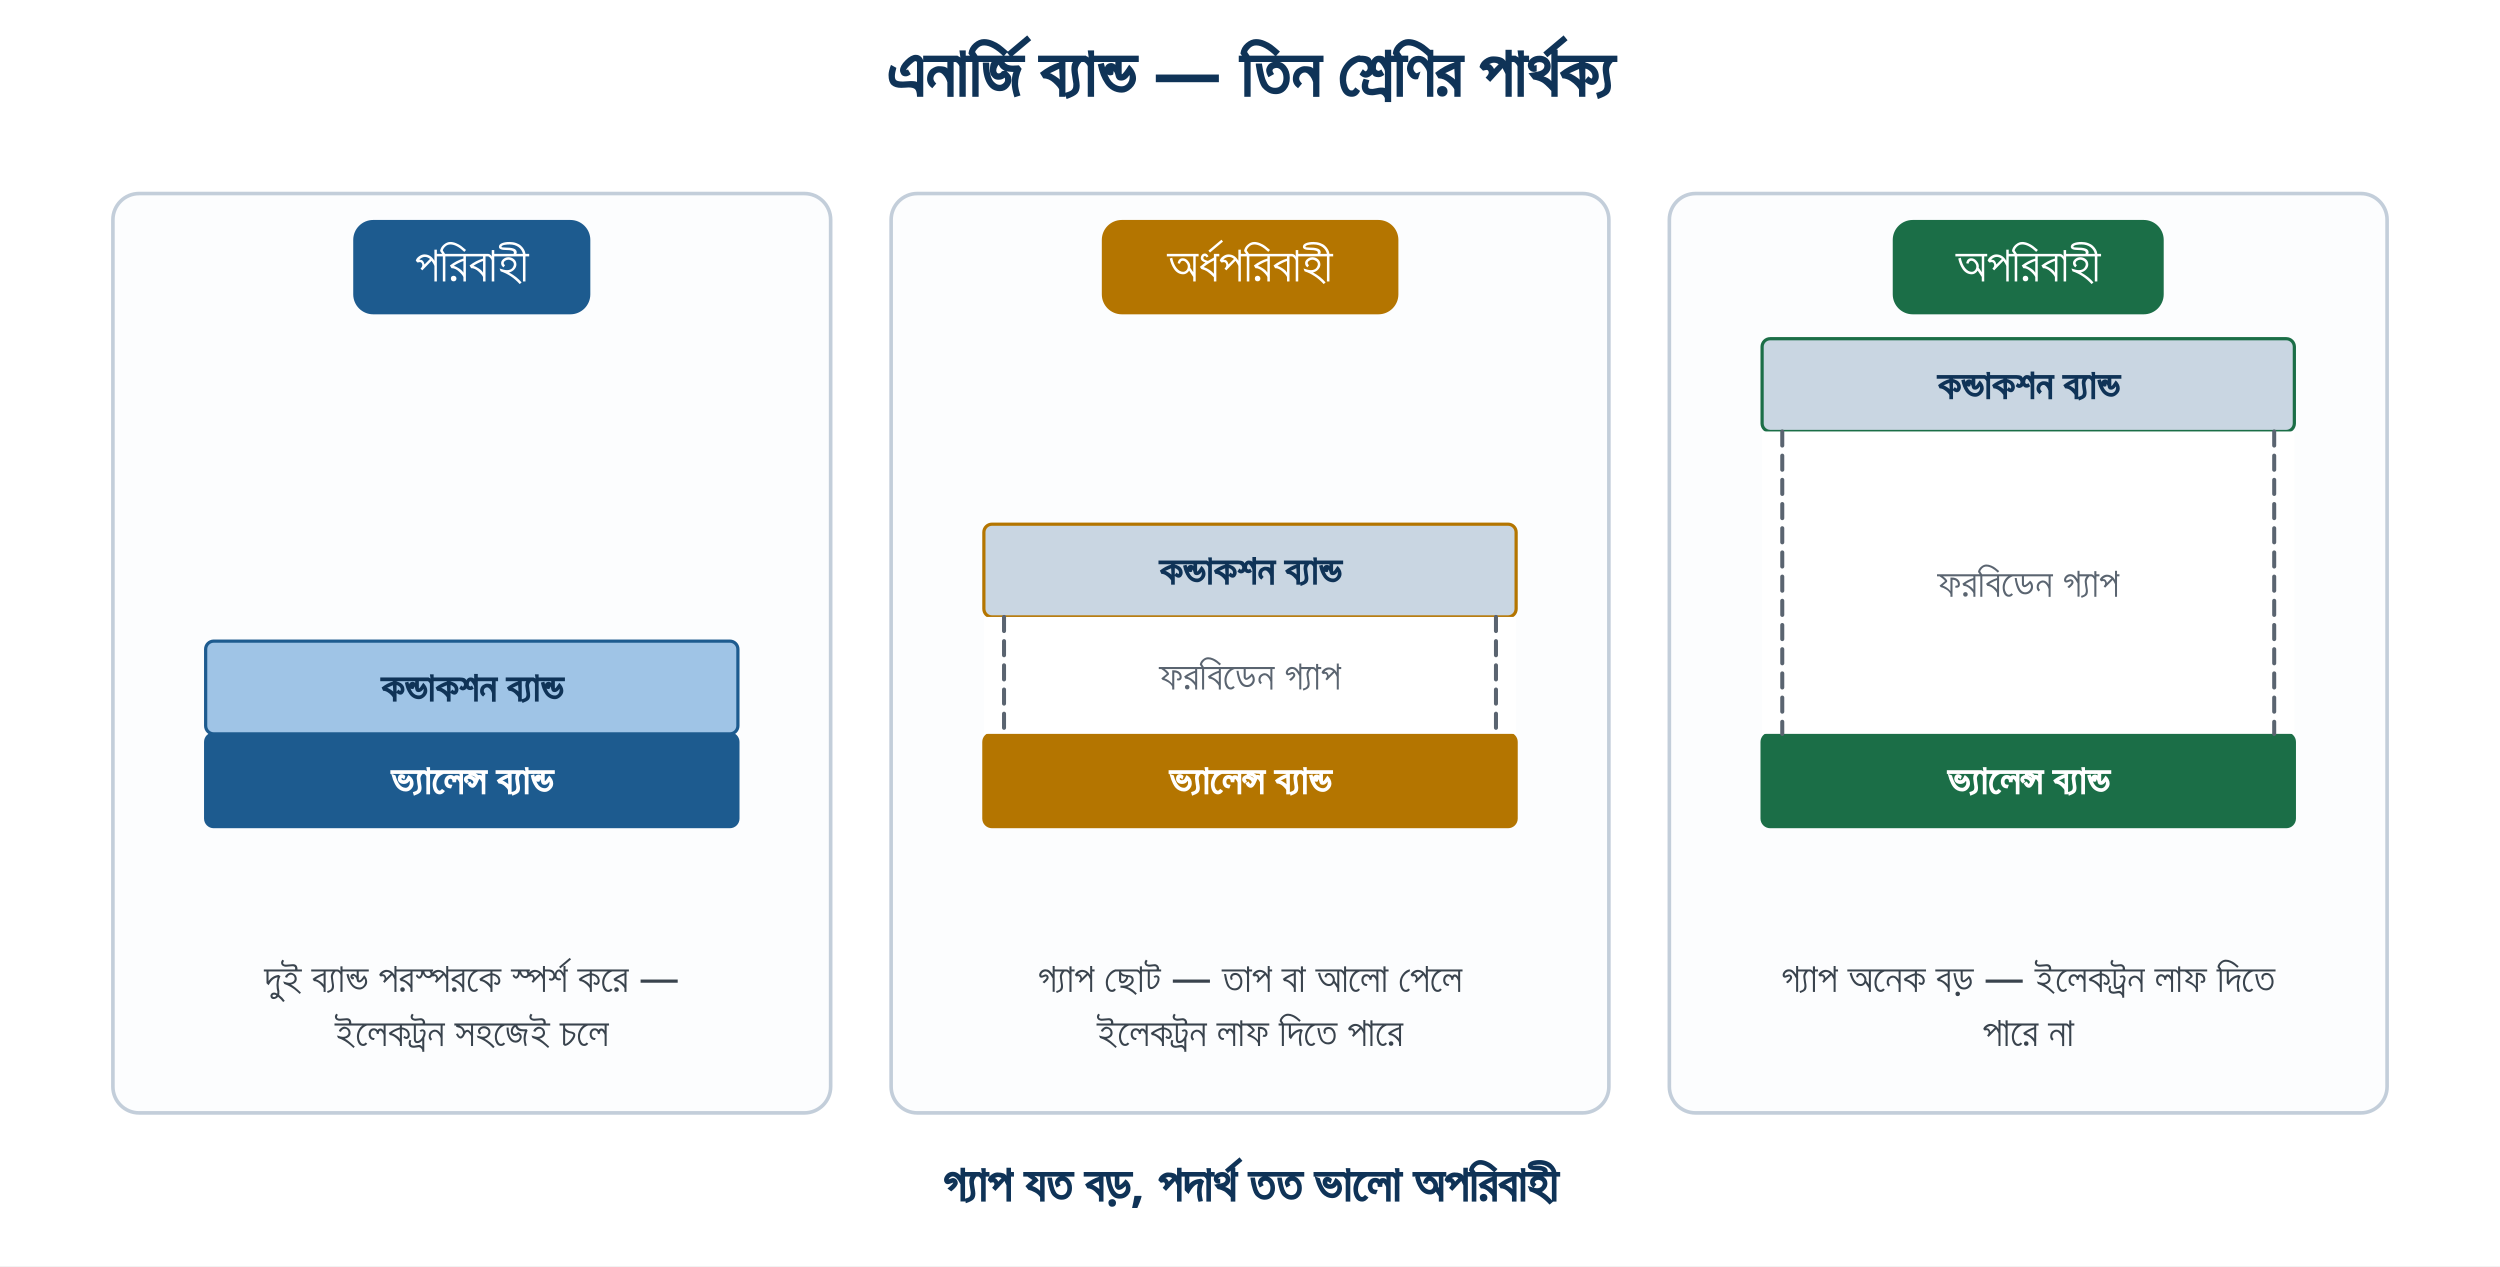
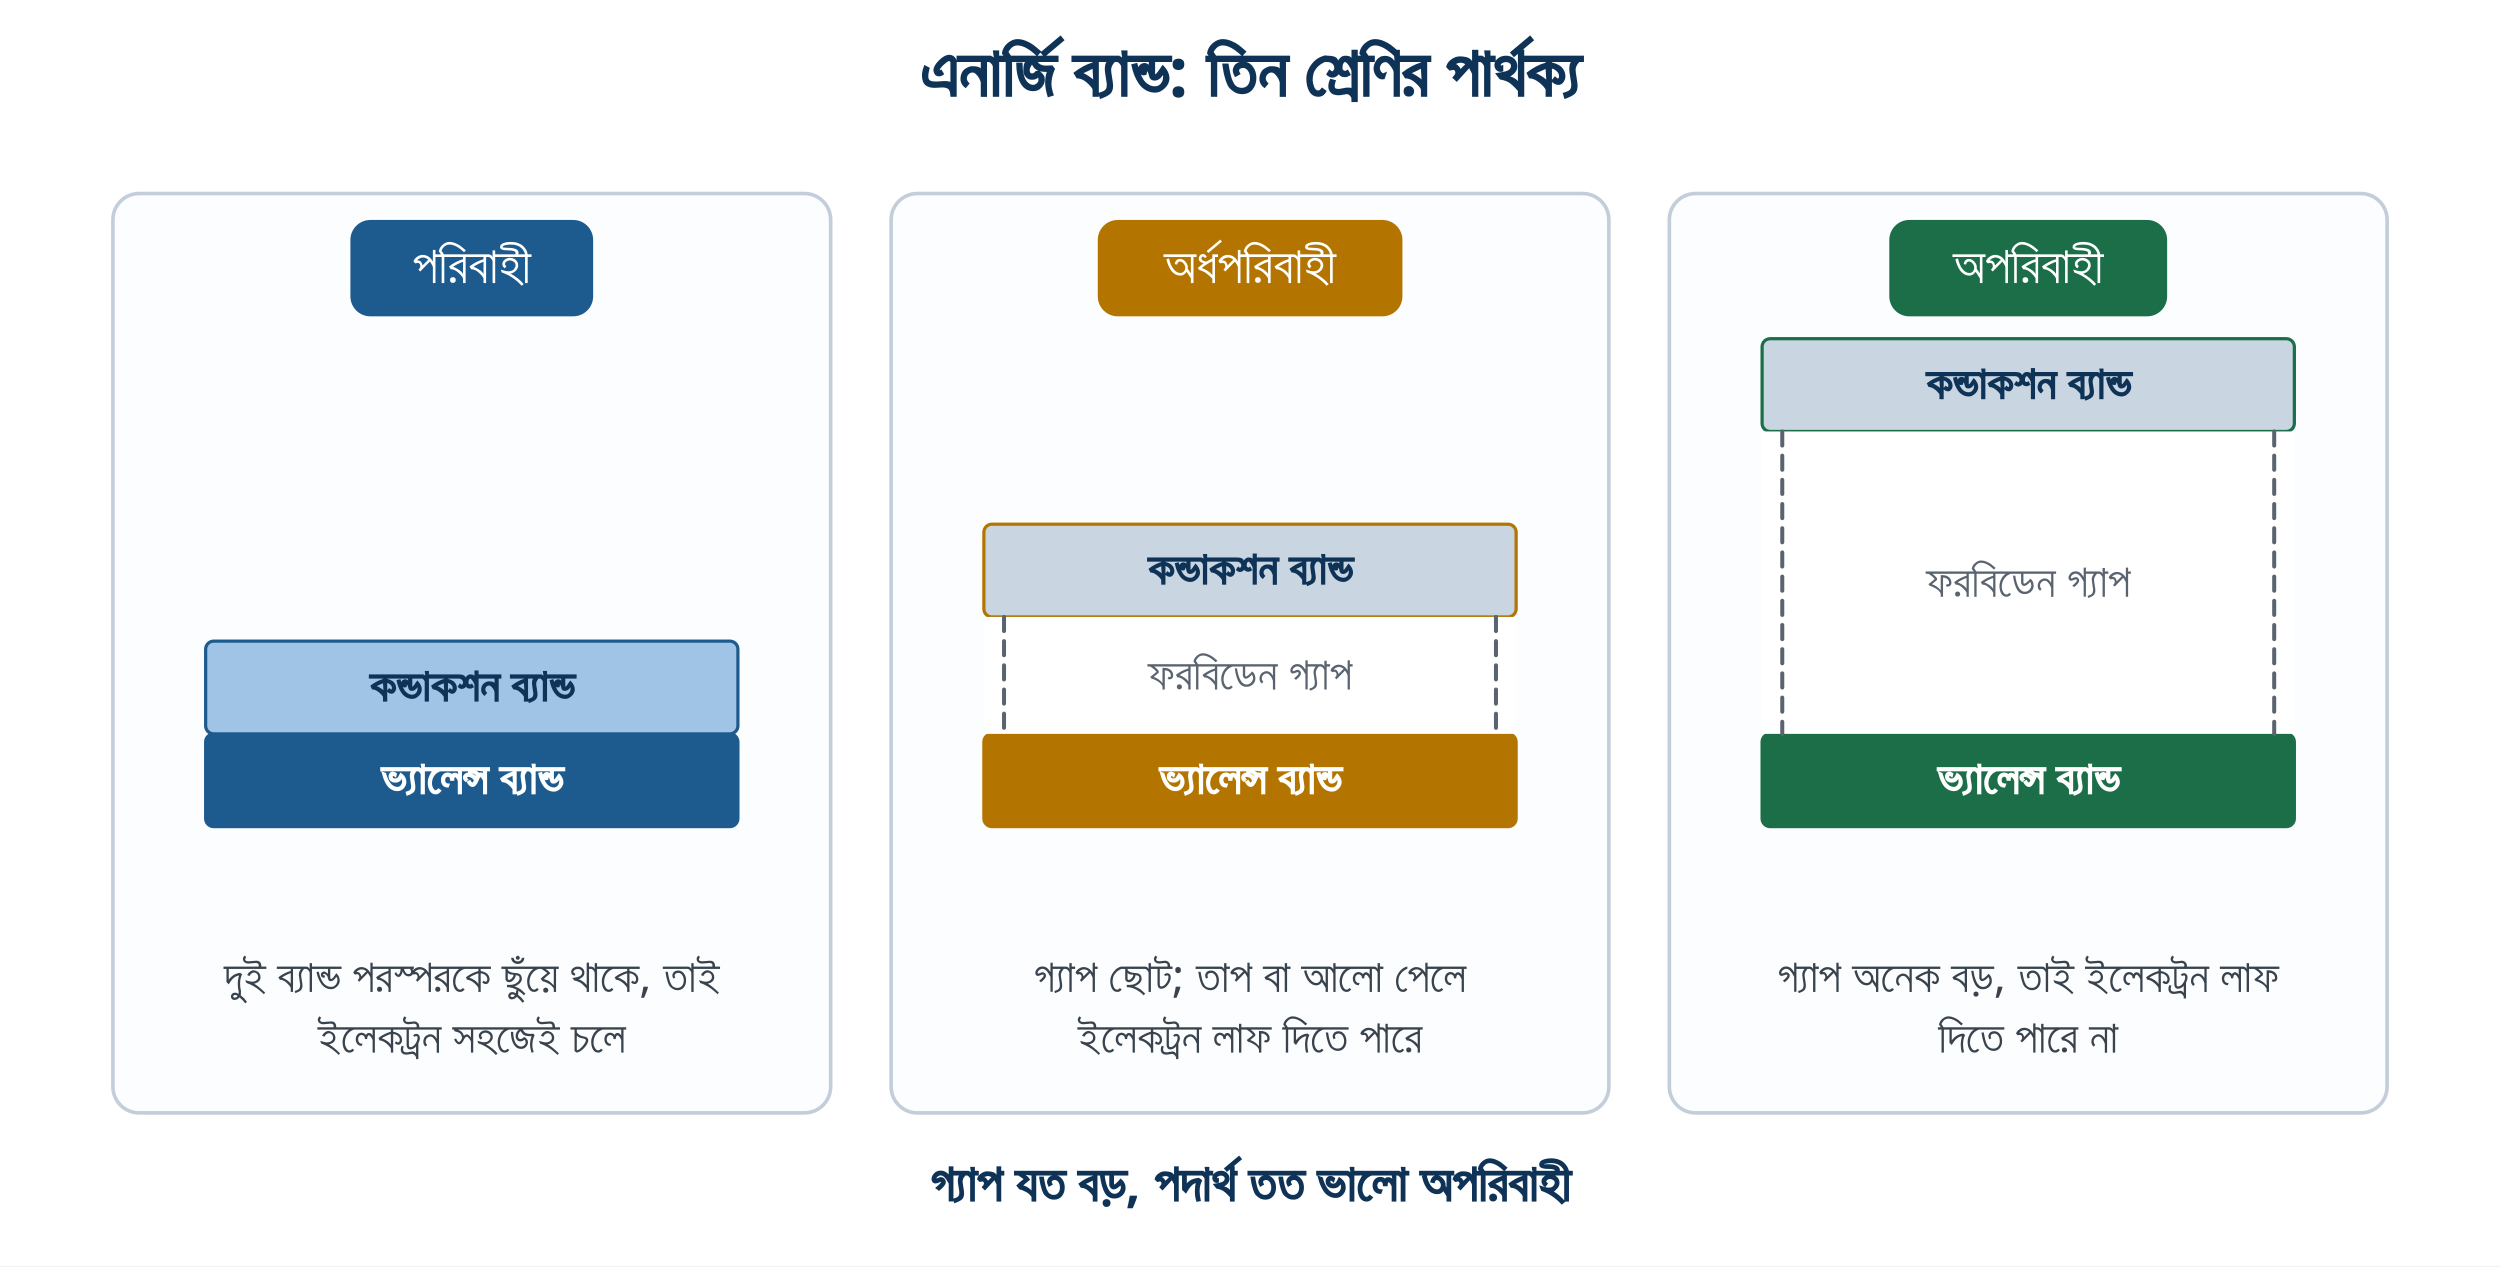
<svg xmlns="http://www.w3.org/2000/svg" width="1240" height="628" viewBox="0 0 1240 628">
  <rect width="1240" height="628" fill="#FFFFFF" />
-   <text x="620.0" y="48.0" font-family="Kalpurush" font-size="34" font-weight="700" fill="#0F3357" text-anchor="middle">এনার্জি ব্যান্ড — তিন শ্রেণির পার্থক্য</text>
+   <text x="620.0" y="48.0" font-family="Kalpurush" font-size="34" font-weight="700" fill="#0F3357" text-anchor="middle">এনার্জি ব্যান্ড: তিন শ্রেণির পার্থক্য</text>
  <rect x="56.0" y="96.0" width="356.0" height="456.0" rx="13" fill="#FCFDFE" stroke="#C3CEDA" stroke-width="1.8" />
-   <rect x="176.1" y="110.0" width="115.8" height="45.0" rx="9" fill="#1D5B8F" stroke="#1D5B8F" stroke-width="1.8" />
-   <text x="234.0" y="139.6" font-family="Kalpurush" font-size="24.5" font-weight="600" fill="#FFFFFF" text-anchor="middle">পরিবাহী</text>
+   <rect x="174.7" y="110.0" width="118.6" height="46.0" rx="9" fill="#1D5B8F" stroke="#1D5B8F" stroke-width="1.8" />
+   <text x="234.0" y="140.4" font-family="Kalpurush" font-size="25.5" font-weight="600" fill="#FFFFFF" text-anchor="middle">পরিবাহী</text>
  <rect x="102.0" y="364.0" width="264.0" height="46.0" rx="4" fill="#1D5B8F" stroke="#1D5B8F" stroke-width="1.6" />
-   <text x="234.0" y="394.0" font-family="Kalpurush" font-size="20" font-weight="700" fill="#FFFFFF" text-anchor="middle">ভ্যালেন্স ব্যান্ড</text>
+   <text x="234.0" y="394.0" font-family="Kalpurush" font-size="22.5" font-weight="700" fill="#FFFFFF" text-anchor="middle">ভ্যালেন্স ব্যান্ড</text>
  <rect x="102.0" y="318.0" width="264.0" height="46.0" rx="4" fill="#9FC4E6" stroke="#1D5B8F" stroke-width="1.6" />
-   <text x="234.0" y="348.0" font-family="Kalpurush" font-size="20" font-weight="700" fill="#0F3357" text-anchor="middle">কন্ডাকশন ব্যান্ড</text>
-   <text x="234.0" y="492.0" font-family="Kalpurush" font-size="20" font-weight="400" fill="#39434D" text-anchor="middle">দুই ব্যান্ড পরস্পরকে স্পর্শ করে —</text>
-   <text x="234.0" y="518.8" font-family="Kalpurush" font-size="20" font-weight="400" fill="#39434D" text-anchor="middle">ইলেকট্রন সহজেই চলে</text>
+   <text x="234.0" y="348.0" font-family="Kalpurush" font-size="22.5" font-weight="700" fill="#0F3357" text-anchor="middle">কন্ডাকশন ব্যান্ড</text>
+   <text x="234.0" y="492.0" font-family="Kalpurush" font-size="22.5" font-weight="400" fill="#39434D" text-anchor="middle">দুই ব্যান্ড পরস্পরকে ছুঁয়ে থাকে, তাই</text>
+   <text x="234.0" y="522.1" font-family="Kalpurush" font-size="22.5" font-weight="400" fill="#39434D" text-anchor="middle">ইলেকট্রন সহজেই চলে</text>
  <rect x="442.0" y="96.0" width="356.0" height="456.0" rx="13" fill="#FCFDFE" stroke="#C3CEDA" stroke-width="1.8" />
-   <rect x="547.4" y="110.0" width="145.3" height="45.0" rx="9" fill="#B47500" stroke="#B47500" stroke-width="1.8" />
-   <text x="620.0" y="139.6" font-family="Kalpurush" font-size="24.5" font-weight="600" fill="#FFFFFF" text-anchor="middle">অর্ধপরিবাহী</text>
+   <rect x="545.4" y="110.0" width="149.3" height="46.0" rx="9" fill="#B47500" stroke="#B47500" stroke-width="1.8" />
+   <text x="620.0" y="140.4" font-family="Kalpurush" font-size="25.5" font-weight="600" fill="#FFFFFF" text-anchor="middle">অর্ধপরিবাহী</text>
  <rect x="488.0" y="364.0" width="264.0" height="46.0" rx="4" fill="#B47500" stroke="#B47500" stroke-width="1.6" />
-   <text x="620.0" y="394.0" font-family="Kalpurush" font-size="20" font-weight="700" fill="#FFFFFF" text-anchor="middle">ভ্যালেন্স ব্যান্ড</text>
+   <text x="620.0" y="394.0" font-family="Kalpurush" font-size="22.5" font-weight="700" fill="#FFFFFF" text-anchor="middle">ভ্যালেন্স ব্যান্ড</text>
  <rect x="488.0" y="260.0" width="264.0" height="46.0" rx="4" fill="#C9D6E2" stroke="#B47500" stroke-width="1.6" />
-   <text x="620.0" y="290.0" font-family="Kalpurush" font-size="20" font-weight="700" fill="#0F3357" text-anchor="middle">কন্ডাকশন ব্যান্ড</text>
+   <text x="620.0" y="290.0" font-family="Kalpurush" font-size="22.5" font-weight="700" fill="#0F3357" text-anchor="middle">কন্ডাকশন ব্যান্ড</text>
  <rect x="488.0" y="306.0" width="264.0" height="58.0" rx="0" fill="#FFFFFF" stroke="none" stroke-width="0" />
  <path d="M 498.0 306 L 498.0 364" fill="none" stroke="#5A6470" stroke-width="2" stroke-linecap="round" stroke-linejoin="round" stroke-dasharray="7 5" />
  <path d="M 742.0 306 L 742.0 364" fill="none" stroke="#5A6470" stroke-width="2" stroke-linecap="round" stroke-linejoin="round" stroke-dasharray="7 5" />
-   <text x="620.0" y="342.0" font-family="Kalpurush" font-size="20" font-weight="600" fill="#5A6470" text-anchor="middle">ফরবিডেন গ্যাপ</text>
-   <text x="620.0" y="492.0" font-family="Kalpurush" font-size="20" font-weight="400" fill="#39434D" text-anchor="middle">গ্যাপ ছোট — তাপ বা আলো পেলে</text>
-   <text x="620.0" y="518.8" font-family="Kalpurush" font-size="20" font-weight="400" fill="#39434D" text-anchor="middle">ইলেকট্রন লাফ দিতে পারে</text>
+   <text x="620.0" y="342.0" font-family="Kalpurush" font-size="22.5" font-weight="600" fill="#5A6470" text-anchor="middle">ফরবিডেন গ্যাপ</text>
+   <text x="620.0" y="492.0" font-family="Kalpurush" font-size="22.5" font-weight="400" fill="#39434D" text-anchor="middle">গ্যাপ ছোট; তাপ বা আলো পেলে</text>
+   <text x="620.0" y="522.1" font-family="Kalpurush" font-size="22.5" font-weight="400" fill="#39434D" text-anchor="middle">ইলেকট্রন লাফ দিতে পারে</text>
  <rect x="828.0" y="96.0" width="356.0" height="456.0" rx="13" fill="#FCFDFE" stroke="#C3CEDA" stroke-width="1.8" />
-   <rect x="939.7" y="110.0" width="132.6" height="45.0" rx="9" fill="#1B6E47" stroke="#1B6E47" stroke-width="1.8" />
-   <text x="1006.0" y="139.6" font-family="Kalpurush" font-size="24.5" font-weight="600" fill="#FFFFFF" text-anchor="middle">অপরিবাহী</text>
+   <rect x="938.0" y="110.0" width="136.0" height="46.0" rx="9" fill="#1B6E47" stroke="#1B6E47" stroke-width="1.8" />
+   <text x="1006.0" y="140.4" font-family="Kalpurush" font-size="25.5" font-weight="600" fill="#FFFFFF" text-anchor="middle">অপরিবাহী</text>
  <rect x="874.0" y="364.0" width="264.0" height="46.0" rx="4" fill="#1B6E47" stroke="#1B6E47" stroke-width="1.6" />
-   <text x="1006.0" y="394.0" font-family="Kalpurush" font-size="20" font-weight="700" fill="#FFFFFF" text-anchor="middle">ভ্যালেন্স ব্যান্ড</text>
+   <text x="1006.0" y="394.0" font-family="Kalpurush" font-size="22.5" font-weight="700" fill="#FFFFFF" text-anchor="middle">ভ্যালেন্স ব্যান্ড</text>
  <rect x="874.0" y="168.0" width="264.0" height="46.0" rx="4" fill="#C9D6E2" stroke="#1B6E47" stroke-width="1.6" />
-   <text x="1006.0" y="198.0" font-family="Kalpurush" font-size="20" font-weight="700" fill="#0F3357" text-anchor="middle">কন্ডাকশন ব্যান্ড</text>
+   <text x="1006.0" y="198.0" font-family="Kalpurush" font-size="22.5" font-weight="700" fill="#0F3357" text-anchor="middle">কন্ডাকশন ব্যান্ড</text>
  <rect x="874.0" y="214.0" width="264.0" height="150.0" rx="0" fill="#FFFFFF" stroke="none" stroke-width="0" />
  <path d="M 884.0 214 L 884.0 364" fill="none" stroke="#5A6470" stroke-width="2" stroke-linecap="round" stroke-linejoin="round" stroke-dasharray="7 5" />
  <path d="M 1128.0 214 L 1128.0 364" fill="none" stroke="#5A6470" stroke-width="2" stroke-linecap="round" stroke-linejoin="round" stroke-dasharray="7 5" />
-   <text x="1006.0" y="296.0" font-family="Kalpurush" font-size="20" font-weight="600" fill="#5A6470" text-anchor="middle">ফরবিডেন গ্যাপ</text>
-   <text x="1006.0" y="492.0" font-family="Kalpurush" font-size="20" font-weight="400" fill="#39434D" text-anchor="middle">গ্যাপ অনেক বড় — ইলেকট্রন লাফ দিতে</text>
-   <text x="1006.0" y="518.8" font-family="Kalpurush" font-size="20" font-weight="400" fill="#39434D" text-anchor="middle">পারে না</text>
-   <text x="620.0" y="596.0" font-family="Kalpurush" font-size="24.5" font-weight="700" fill="#0F3357" text-anchor="middle">গ্যাপ যত বড়, পদার্থ তত ভালো অপরিবাহী</text>
+   <text x="1006.0" y="296.0" font-family="Kalpurush" font-size="22.5" font-weight="600" fill="#5A6470" text-anchor="middle">ফরবিডেন গ্যাপ</text>
+   <text x="1006.0" y="492.0" font-family="Kalpurush" font-size="22.5" font-weight="400" fill="#39434D" text-anchor="middle">গ্যাপ অনেক বড়, তাই ইলেকট্রন লাফ</text>
+   <text x="1006.0" y="522.1" font-family="Kalpurush" font-size="22.5" font-weight="400" fill="#39434D" text-anchor="middle">দিতে পারে না</text>
+   <text x="620.0" y="596.0" font-family="Kalpurush" font-size="25.5" font-weight="700" fill="#0F3357" text-anchor="middle">গ্যাপ যত বড়, পদার্থ তত ভালো অপরিবাহী</text>
</svg>
